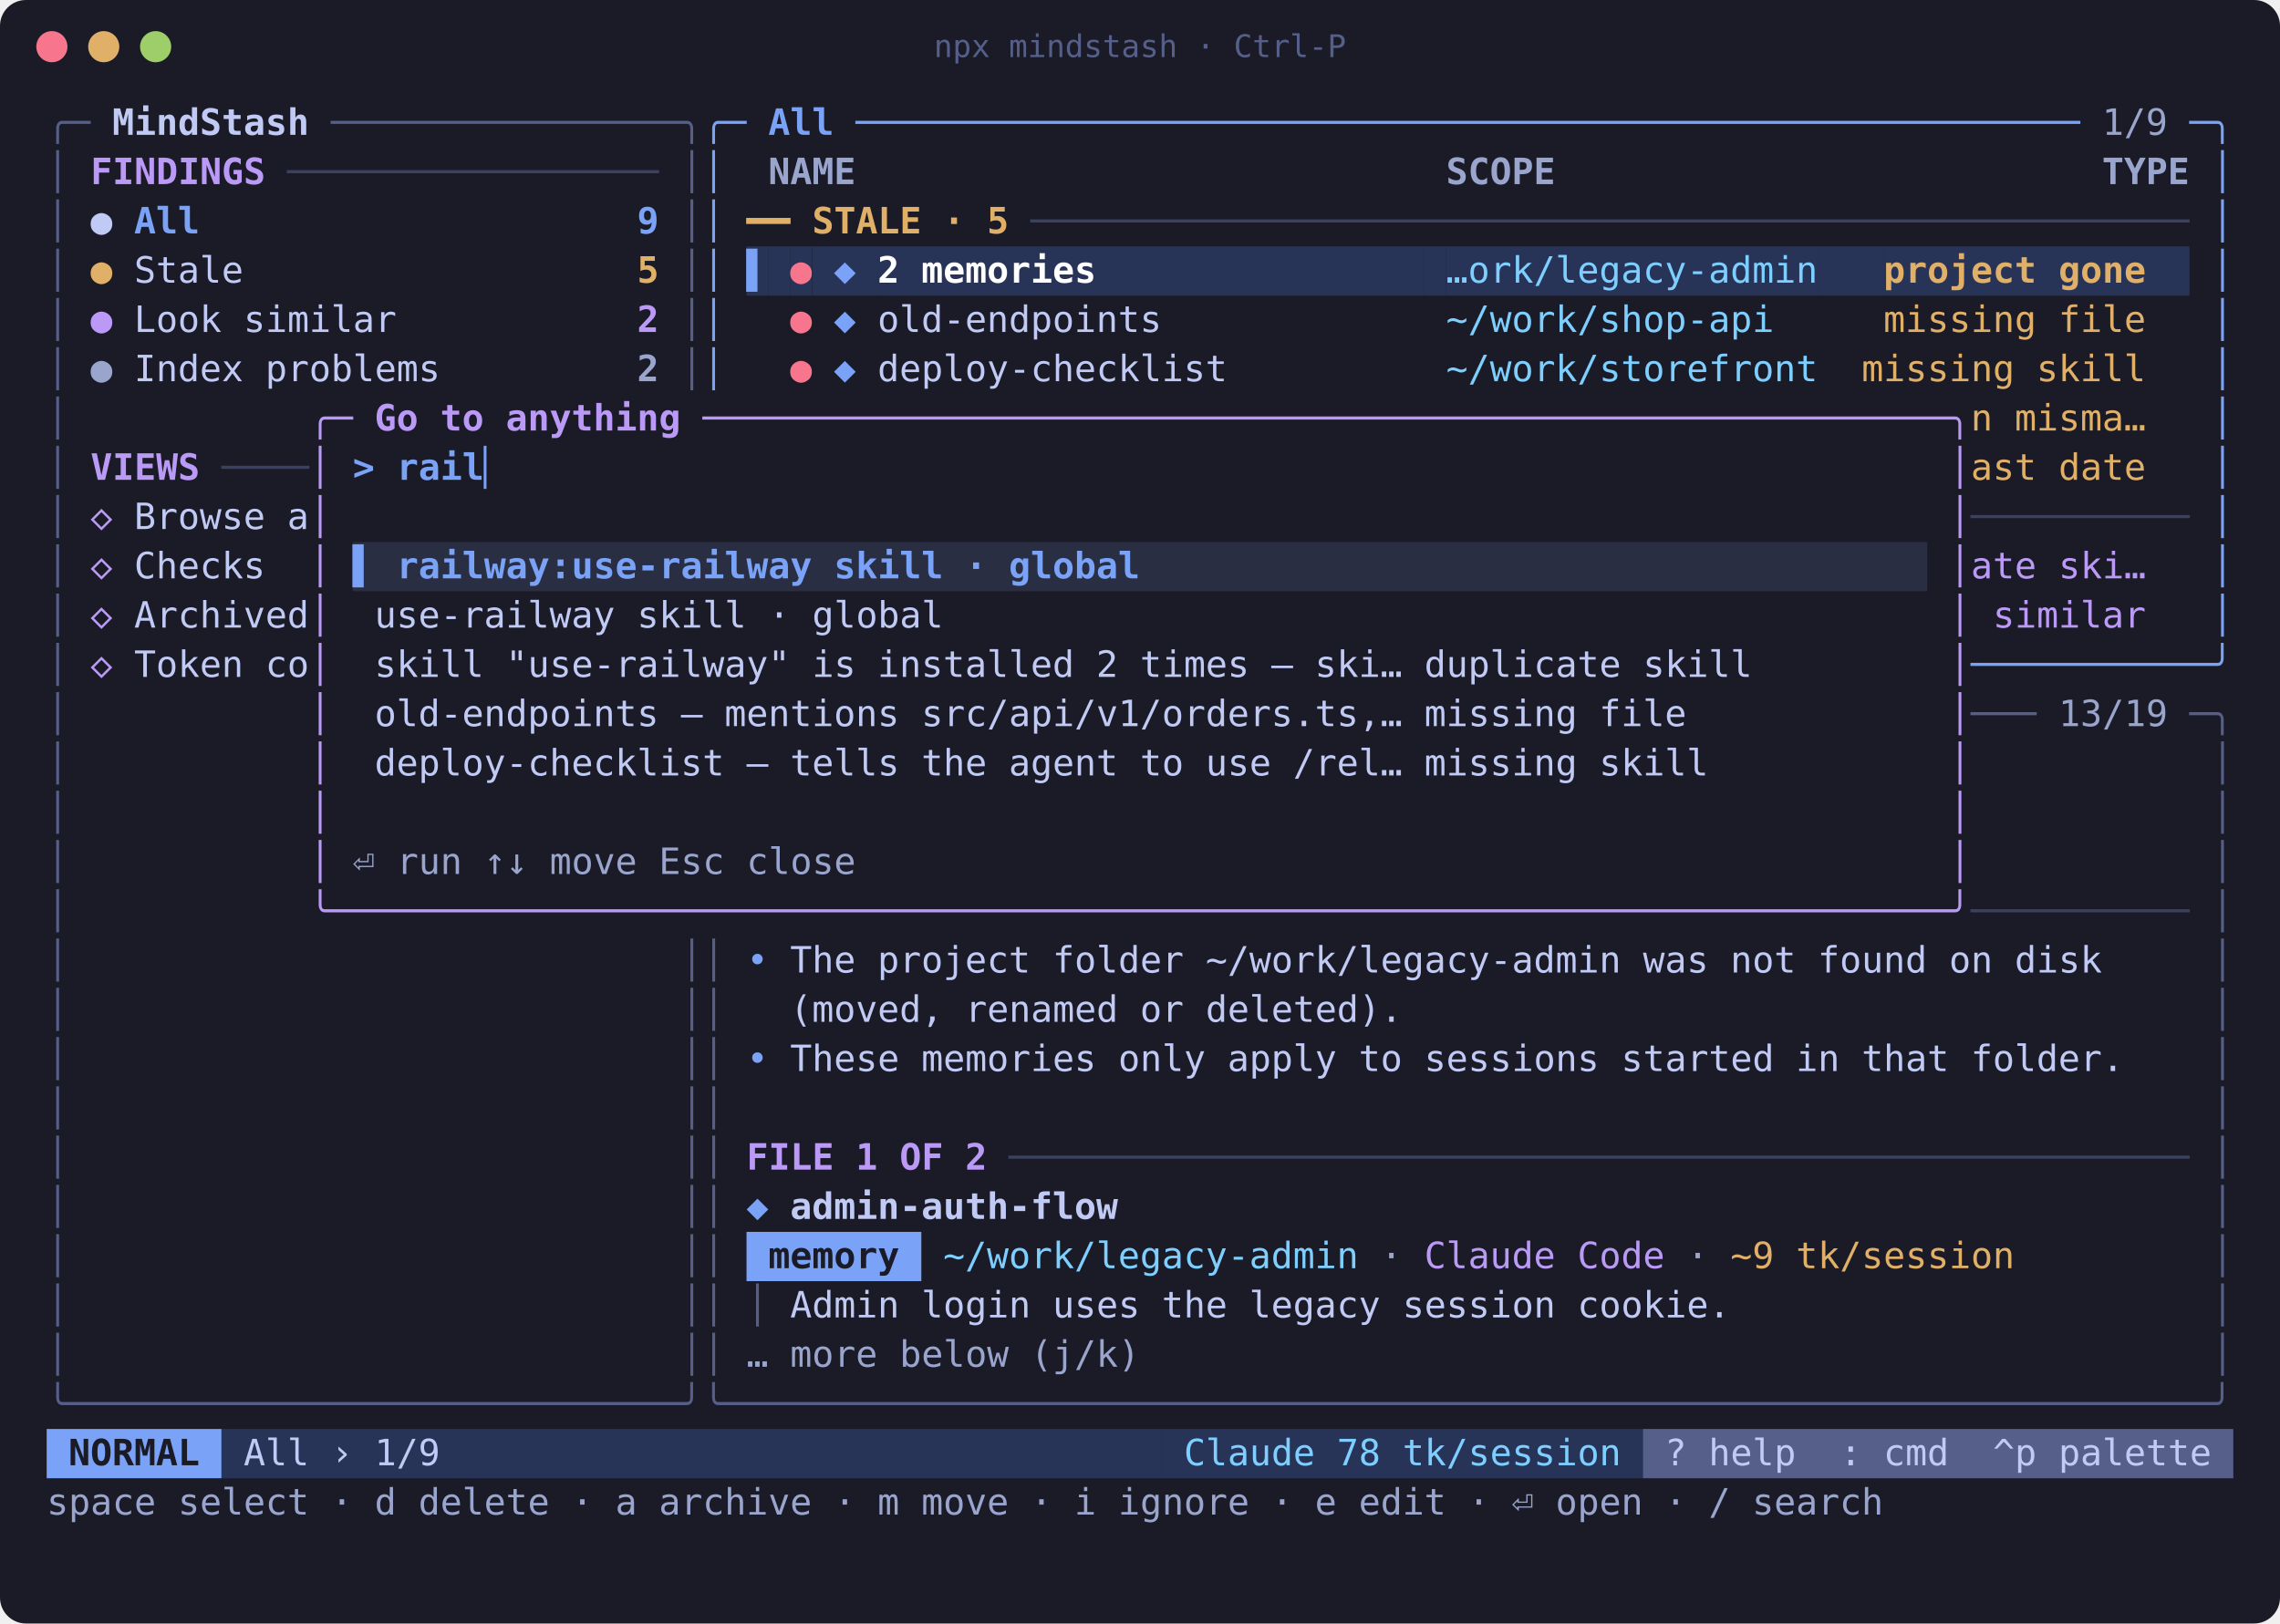
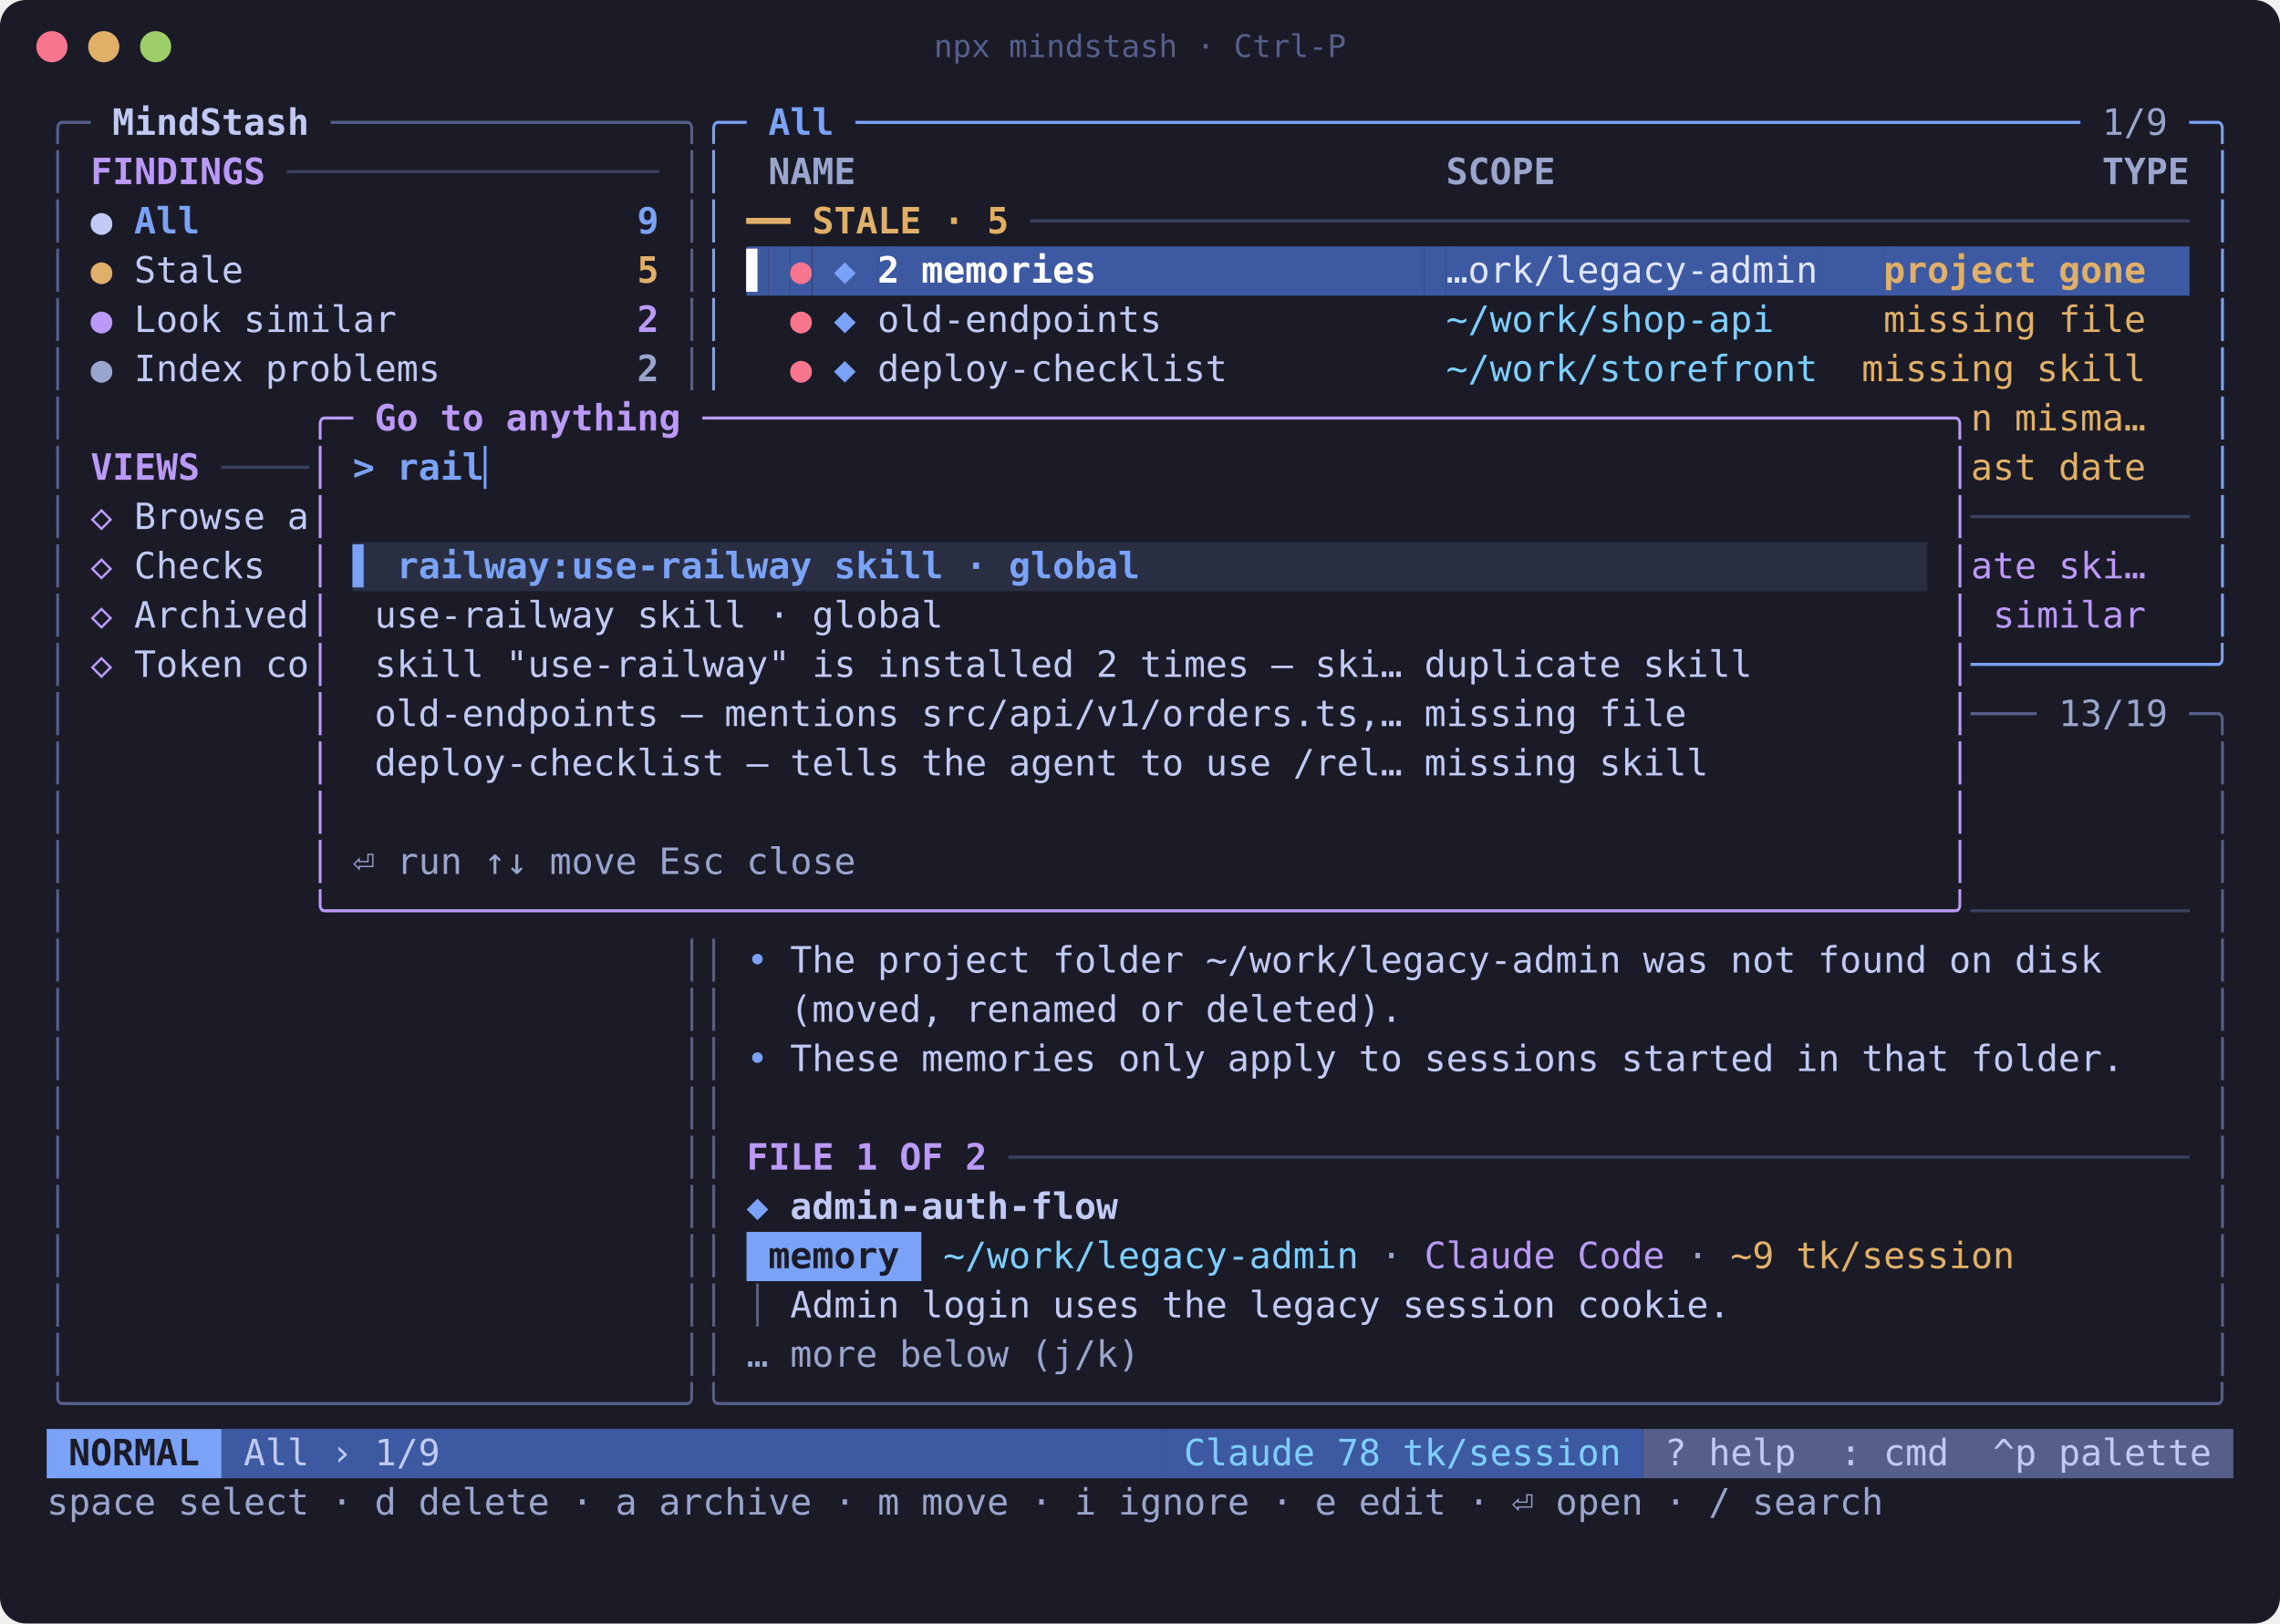
<svg xmlns="http://www.w3.org/2000/svg" width="879" height="626" viewBox="0 0 879 626" role="img" aria-label="npx mindstash · Ctrl-P">
  <rect width="879" height="626" rx="10" fill="#1a1b26" />
  <circle cx="20" cy="18" r="6" fill="#f7768e" />
  <circle cx="40" cy="18" r="6" fill="#e0af68" />
  <circle cx="60" cy="18" r="6" fill="#9ece6a" />
  <text x="439.5" y="22" fill="#565f89" font-size="12" text-anchor="middle" font-family="ui-monospace, SFMono-Regular, Menlo, monospace">npx mindstash · Ctrl-P</text>
  <g font-family="ui-monospace, SFMono-Regular, Menlo, Consolas, monospace" font-size="14" xml:space="preserve">
    <text x="18.0" y="52" fill="#565f89">╭─</text>
    <text x="43.3" y="52" fill="#c0caf5" font-weight="700">MindStash</text>
    <text x="127.6" y="52" fill="#565f89">────────────────╮</text>
    <text x="270.9" y="52" fill="#7aa2f7">╭─</text>
    <text x="296.2" y="52" fill="#7aa2f7" font-weight="700">All</text>
    <text x="329.9" y="52" fill="#7aa2f7">────────────────────────────────────────────────────────</text>
    <text x="810.4" y="52" fill="#9aa5ce">1/9</text>
    <text x="844.1" y="52" fill="#7aa2f7">─╮</text>
    <text x="18.0" y="71" fill="#565f89">│</text>
    <text x="34.9" y="71" fill="#bb9af7" font-weight="700">FINDINGS</text>
    <text x="110.7" y="71" fill="#3b4261">─────────────────</text>
    <text x="262.5" y="71" fill="#565f89">│</text>
    <text x="270.9" y="71" fill="#7aa2f7">│</text>
    <text x="296.2" y="71" fill="#9aa5ce" font-weight="700">NAME</text>
    <text x="557.5" y="71" fill="#9aa5ce" font-weight="700">SCOPE</text>
    <text x="810.4" y="71" fill="#9aa5ce" font-weight="700">TYPE</text>
    <text x="852.6" y="71" fill="#7aa2f7">│</text>
    <text x="18.0" y="90" fill="#565f89">│</text>
    <text x="34.9" y="90" fill="#c0caf5" font-weight="700">●</text>
    <text x="51.7" y="90" fill="#7aa2f7" font-weight="700">All</text>
    <text x="245.6" y="90" fill="#7aa2f7" font-weight="700">9</text>
    <text x="262.5" y="90" fill="#565f89">│</text>
    <text x="270.9" y="90" fill="#7aa2f7">│</text>
    <text x="287.8" y="90" fill="#e0af68">━━</text>
    <text x="313.1" y="90" fill="#e0af68" font-weight="700">STALE</text>
    <text x="363.6" y="90" fill="#e0af68" font-weight="700">·</text>
    <text x="380.5" y="90" fill="#e0af68" font-weight="700">5</text>
    <text x="397.3" y="90" fill="#3b4261">─────────────────────────────────────────────────────</text>
    <text x="852.6" y="90" fill="#7aa2f7">│</text>
    <text x="18.0" y="109" fill="#565f89">│</text>
    <text x="34.9" y="109" fill="#e0af68">●</text>
    <text x="51.7" y="109" fill="#c0caf5">Stale</text>
    <text x="245.6" y="109" fill="#e0af68" font-weight="700">5</text>
    <text x="262.5" y="109" fill="#565f89">│</text>
    <text x="270.9" y="109" fill="#7aa2f7">│</text>
-     <rect x="287.8" y="95" width="8.4" height="19" fill="#283457" />
-     <text x="287.8" y="109" fill="#7aa2f7">▌</text>
-     <rect x="296.2" y="95" width="8.4" height="19" fill="#283457" />
-     <rect x="304.6" y="95" width="8.4" height="19" fill="#283457" />
+     <rect x="287.8" y="95" width="8.4" height="19" fill="#3d59a1" />
+     <text x="287.8" y="109" fill="#ffffff">▌</text>
+     <rect x="296.2" y="95" width="8.4" height="19" fill="#3d59a1" />
+     <rect x="304.6" y="95" width="8.4" height="19" fill="#3d59a1" />
    <text x="304.6" y="109" fill="#f7768e">●</text>
-     <rect x="313.1" y="95" width="25.3" height="19" fill="#283457" />
+     <rect x="313.1" y="95" width="25.3" height="19" fill="#3d59a1" />
    <text x="321.5" y="109" fill="#7aa2f7">◆</text>
-     <rect x="338.3" y="95" width="210.8" height="19" fill="#283457" />
+     <rect x="338.3" y="95" width="210.8" height="19" fill="#3d59a1" />
    <text x="338.3" y="109" fill="#ffffff" font-weight="700">2</text>
    <text x="355.2" y="109" fill="#ffffff" font-weight="700">memories</text>
-     <rect x="549.1" y="95" width="8.4" height="19" fill="#283457" />
-     <rect x="557.5" y="95" width="143.3" height="19" fill="#283457" />
-     <text x="557.5" y="109" fill="#7dcfff">…ork/legacy-admin</text>
-     <rect x="700.8" y="95" width="25.3" height="19" fill="#283457" />
-     <rect x="726.1" y="95" width="118.0" height="19" fill="#283457" />
+     <rect x="549.1" y="95" width="8.4" height="19" fill="#3d59a1" />
+     <rect x="557.5" y="95" width="143.3" height="19" fill="#3d59a1" />
+     <text x="557.5" y="109" fill="#e0e6ff">…ork/legacy-admin</text>
+     <rect x="700.8" y="95" width="25.3" height="19" fill="#3d59a1" />
+     <rect x="726.1" y="95" width="118.0" height="19" fill="#3d59a1" />
    <text x="726.1" y="109" fill="#e0af68" font-weight="700">project</text>
    <text x="793.6" y="109" fill="#e0af68" font-weight="700">gone</text>
    <text x="852.6" y="109" fill="#7aa2f7">│</text>
    <text x="18.0" y="128" fill="#565f89">│</text>
    <text x="34.9" y="128" fill="#bb9af7">●</text>
    <text x="51.7" y="128" fill="#c0caf5">Look</text>
    <text x="93.9" y="128" fill="#c0caf5">similar</text>
    <text x="245.6" y="128" fill="#bb9af7" font-weight="700">2</text>
    <text x="262.5" y="128" fill="#565f89">│</text>
    <text x="270.9" y="128" fill="#7aa2f7">│</text>
    <text x="304.6" y="128" fill="#f7768e">●</text>
    <text x="321.5" y="128" fill="#7aa2f7">◆</text>
    <text x="338.3" y="128" fill="#c0caf5">old-endpoints</text>
    <text x="557.5" y="128" fill="#7dcfff">~/work/shop-api</text>
    <text x="726.1" y="128" fill="#e0af68">missing</text>
    <text x="793.6" y="128" fill="#e0af68">file</text>
    <text x="852.6" y="128" fill="#7aa2f7">│</text>
    <text x="18.0" y="147" fill="#565f89">│</text>
    <text x="34.9" y="147" fill="#9aa5ce">●</text>
    <text x="51.7" y="147" fill="#c0caf5">Index</text>
    <text x="102.3" y="147" fill="#c0caf5">problems</text>
    <text x="245.6" y="147" fill="#9aa5ce" font-weight="700">2</text>
    <text x="262.5" y="147" fill="#565f89">│</text>
    <text x="270.9" y="147" fill="#7aa2f7">│</text>
    <text x="304.6" y="147" fill="#f7768e">●</text>
    <text x="321.5" y="147" fill="#7aa2f7">◆</text>
    <text x="338.3" y="147" fill="#c0caf5">deploy-checklist</text>
    <text x="557.5" y="147" fill="#7dcfff">~/work/storefront</text>
    <text x="717.7" y="147" fill="#e0af68">missing</text>
    <text x="785.1" y="147" fill="#e0af68">skill</text>
    <text x="852.6" y="147" fill="#7aa2f7">│</text>
    <text x="18.0" y="166" fill="#565f89">│</text>
    <text x="119.2" y="166" fill="#bb9af7">╭─</text>
    <text x="144.4" y="166" fill="#bb9af7" font-weight="700">Go</text>
    <text x="169.7" y="166" fill="#bb9af7" font-weight="700">to</text>
    <text x="195.0" y="166" fill="#bb9af7" font-weight="700">anything</text>
    <text x="270.9" y="166" fill="#bb9af7">─────────────────────────────────────────────────────────╮</text>
    <text x="759.8" y="166" fill="#e0af68">n</text>
    <text x="776.7" y="166" fill="#e0af68">misma…</text>
    <text x="852.6" y="166" fill="#7aa2f7">│</text>
    <text x="18.0" y="185" fill="#565f89">│</text>
    <text x="34.9" y="185" fill="#bb9af7" font-weight="700">VIEWS</text>
    <text x="85.4" y="185" fill="#3b4261">────</text>
    <text x="119.2" y="185" fill="#bb9af7">│</text>
    <text x="136.0" y="185" fill="#7aa2f7" font-weight="700">&gt;</text>
    <text x="152.9" y="185" fill="#7aa2f7" font-weight="700">rail▏</text>
    <text x="751.4" y="185" fill="#bb9af7">│</text>
    <text x="759.8" y="185" fill="#e0af68">ast</text>
    <text x="793.6" y="185" fill="#e0af68">date</text>
    <text x="852.6" y="185" fill="#7aa2f7">│</text>
    <text x="18.0" y="204" fill="#565f89">│</text>
    <text x="34.9" y="204" fill="#bb9af7">◇</text>
    <text x="51.7" y="204" fill="#c0caf5">Browse</text>
    <text x="110.7" y="204" fill="#c0caf5">a</text>
    <text x="119.2" y="204" fill="#bb9af7">│</text>
    <text x="751.4" y="204" fill="#bb9af7">│</text>
    <text x="759.8" y="204" fill="#3b4261">──────────</text>
    <text x="852.6" y="204" fill="#7aa2f7">│</text>
    <text x="18.0" y="223" fill="#565f89">│</text>
    <text x="34.9" y="223" fill="#bb9af7">◇</text>
    <text x="51.7" y="223" fill="#c0caf5">Checks</text>
    <text x="119.2" y="223" fill="#bb9af7">│</text>
    <rect x="136.0" y="209" width="607.0" height="19" fill="#292e42" />
    <text x="136.0" y="223" fill="#7aa2f7" font-weight="700">▌</text>
    <text x="152.9" y="223" fill="#7aa2f7" font-weight="700">railway:use-railway</text>
    <text x="321.5" y="223" fill="#7aa2f7" font-weight="700">skill</text>
    <text x="372.1" y="223" fill="#7aa2f7" font-weight="700">·</text>
    <text x="388.9" y="223" fill="#7aa2f7" font-weight="700">global</text>
    <text x="751.4" y="223" fill="#bb9af7">│ate</text>
    <text x="793.6" y="223" fill="#bb9af7">ski…</text>
    <text x="852.6" y="223" fill="#7aa2f7">│</text>
    <text x="18.0" y="242" fill="#565f89">│</text>
    <text x="34.9" y="242" fill="#bb9af7">◇</text>
    <text x="51.7" y="242" fill="#c0caf5">Archived</text>
    <text x="119.2" y="242" fill="#bb9af7">│</text>
    <text x="144.4" y="242" fill="#c0caf5">use-railway</text>
    <text x="245.6" y="242" fill="#c0caf5">skill</text>
    <text x="296.2" y="242" fill="#c0caf5">·</text>
    <text x="313.1" y="242" fill="#c0caf5">global</text>
    <text x="751.4" y="242" fill="#bb9af7">│</text>
    <text x="768.3" y="242" fill="#bb9af7">similar</text>
    <text x="852.6" y="242" fill="#7aa2f7">│</text>
    <text x="18.0" y="261" fill="#565f89">│</text>
    <text x="34.9" y="261" fill="#bb9af7">◇</text>
    <text x="51.7" y="261" fill="#c0caf5">Token</text>
    <text x="102.3" y="261" fill="#c0caf5">co</text>
    <text x="119.2" y="261" fill="#bb9af7">│</text>
    <text x="144.4" y="261" fill="#c0caf5">skill</text>
    <text x="195.0" y="261" fill="#c0caf5">"use-railway"</text>
    <text x="313.1" y="261" fill="#c0caf5">is</text>
    <text x="338.3" y="261" fill="#c0caf5">installed</text>
    <text x="422.6" y="261" fill="#c0caf5">2</text>
    <text x="439.5" y="261" fill="#c0caf5">times</text>
    <text x="490.1" y="261" fill="#c0caf5">—</text>
    <text x="506.9" y="261" fill="#c0caf5">ski…</text>
    <text x="549.1" y="261" fill="#c0caf5">duplicate</text>
    <text x="633.4" y="261" fill="#c0caf5">skill</text>
    <text x="751.4" y="261" fill="#bb9af7">│</text>
    <text x="759.8" y="261" fill="#7aa2f7">───────────╯</text>
    <text x="18.0" y="280" fill="#565f89">│</text>
    <text x="119.2" y="280" fill="#bb9af7">│</text>
    <text x="144.4" y="280" fill="#c0caf5">old-endpoints</text>
    <text x="262.5" y="280" fill="#c0caf5">—</text>
    <text x="279.3" y="280" fill="#c0caf5">mentions</text>
    <text x="355.2" y="280" fill="#c0caf5">src/api/v1/orders.ts,…</text>
    <text x="549.1" y="280" fill="#c0caf5">missing</text>
    <text x="616.5" y="280" fill="#c0caf5">file</text>
    <text x="751.4" y="280" fill="#bb9af7">│</text>
    <text x="759.8" y="280" fill="#565f89">───</text>
    <text x="793.6" y="280" fill="#9aa5ce">13/19</text>
    <text x="844.1" y="280" fill="#565f89">─╮</text>
    <text x="18.0" y="299" fill="#565f89">│</text>
    <text x="119.2" y="299" fill="#bb9af7">│</text>
    <text x="144.4" y="299" fill="#c0caf5">deploy-checklist</text>
    <text x="287.8" y="299" fill="#c0caf5">—</text>
    <text x="304.6" y="299" fill="#c0caf5">tells</text>
    <text x="355.2" y="299" fill="#c0caf5">the</text>
    <text x="388.9" y="299" fill="#c0caf5">agent</text>
    <text x="439.5" y="299" fill="#c0caf5">to</text>
    <text x="464.8" y="299" fill="#c0caf5">use</text>
    <text x="498.5" y="299" fill="#c0caf5">/rel…</text>
    <text x="549.1" y="299" fill="#c0caf5">missing</text>
    <text x="616.5" y="299" fill="#c0caf5">skill</text>
    <text x="751.4" y="299" fill="#bb9af7">│</text>
    <text x="852.6" y="299" fill="#565f89">│</text>
    <text x="18.0" y="318" fill="#565f89">│</text>
    <text x="119.2" y="318" fill="#bb9af7">│</text>
    <text x="751.4" y="318" fill="#bb9af7">│</text>
    <text x="852.6" y="318" fill="#565f89">│</text>
    <text x="18.0" y="337" fill="#565f89">│</text>
    <text x="119.2" y="337" fill="#bb9af7">│</text>
    <text x="136.0" y="337" fill="#9aa5ce">⏎</text>
    <text x="152.9" y="337" fill="#9aa5ce">run</text>
    <text x="186.6" y="337" fill="#9aa5ce">↑↓</text>
    <text x="211.9" y="337" fill="#9aa5ce">move</text>
    <text x="254.0" y="337" fill="#9aa5ce">Esc</text>
    <text x="287.8" y="337" fill="#9aa5ce">close</text>
    <text x="751.4" y="337" fill="#bb9af7">│</text>
    <text x="852.6" y="337" fill="#565f89">│</text>
    <text x="18.0" y="356" fill="#565f89">│</text>
    <text x="119.2" y="356" fill="#bb9af7">╰──────────────────────────────────────────────────────────────────────────╯</text>
    <text x="759.8" y="356" fill="#3b4261">──────────</text>
    <text x="852.6" y="356" fill="#565f89">│</text>
    <text x="18.0" y="375" fill="#565f89">│</text>
    <text x="262.5" y="375" fill="#565f89">││</text>
    <text x="287.8" y="375" fill="#7aa2f7">•</text>
    <text x="304.6" y="375" fill="#c0caf5">The</text>
    <text x="338.3" y="375" fill="#c0caf5">project</text>
    <text x="405.8" y="375" fill="#c0caf5">folder</text>
    <text x="464.8" y="375" fill="#c0caf5">~/work/legacy-admin</text>
    <text x="633.4" y="375" fill="#c0caf5">was</text>
    <text x="667.1" y="375" fill="#c0caf5">not</text>
    <text x="700.8" y="375" fill="#c0caf5">found</text>
    <text x="751.4" y="375" fill="#c0caf5">on</text>
    <text x="776.7" y="375" fill="#c0caf5">disk</text>
    <text x="852.6" y="375" fill="#565f89">│</text>
    <text x="18.0" y="394" fill="#565f89">│</text>
    <text x="262.5" y="394" fill="#565f89">││</text>
    <text x="304.6" y="394" fill="#c0caf5">(moved,</text>
    <text x="372.1" y="394" fill="#c0caf5">renamed</text>
    <text x="439.5" y="394" fill="#c0caf5">or</text>
    <text x="464.8" y="394" fill="#c0caf5">deleted).</text>
    <text x="852.6" y="394" fill="#565f89">│</text>
    <text x="18.0" y="413" fill="#565f89">│</text>
    <text x="262.5" y="413" fill="#565f89">││</text>
    <text x="287.8" y="413" fill="#7aa2f7">•</text>
    <text x="304.6" y="413" fill="#c0caf5">These</text>
    <text x="355.2" y="413" fill="#c0caf5">memories</text>
    <text x="431.1" y="413" fill="#c0caf5">only</text>
    <text x="473.2" y="413" fill="#c0caf5">apply</text>
    <text x="523.8" y="413" fill="#c0caf5">to</text>
    <text x="549.1" y="413" fill="#c0caf5">sessions</text>
    <text x="625.0" y="413" fill="#c0caf5">started</text>
    <text x="692.4" y="413" fill="#c0caf5">in</text>
    <text x="717.7" y="413" fill="#c0caf5">that</text>
    <text x="759.8" y="413" fill="#c0caf5">folder.</text>
    <text x="852.6" y="413" fill="#565f89">│</text>
    <text x="18.0" y="432" fill="#565f89">│</text>
    <text x="262.5" y="432" fill="#565f89">││</text>
    <text x="852.6" y="432" fill="#565f89">│</text>
    <text x="18.0" y="451" fill="#565f89">│</text>
    <text x="262.5" y="451" fill="#565f89">││</text>
    <text x="287.8" y="451" fill="#bb9af7" font-weight="700">FILE</text>
    <text x="329.9" y="451" fill="#bb9af7" font-weight="700">1</text>
    <text x="346.8" y="451" fill="#bb9af7" font-weight="700">OF</text>
    <text x="372.1" y="451" fill="#bb9af7" font-weight="700">2</text>
    <text x="388.9" y="451" fill="#3b4261">──────────────────────────────────────────────────────</text>
    <text x="852.6" y="451" fill="#565f89">│</text>
    <text x="18.0" y="470" fill="#565f89">│</text>
    <text x="262.5" y="470" fill="#565f89">││</text>
    <text x="287.8" y="470" fill="#7aa2f7">◆</text>
    <text x="304.6" y="470" fill="#c0caf5" font-weight="700">admin-auth-flow</text>
    <text x="852.6" y="470" fill="#565f89">│</text>
    <text x="18.0" y="489" fill="#565f89">│</text>
    <text x="262.5" y="489" fill="#565f89">││</text>
    <rect x="287.8" y="475" width="67.4" height="19" fill="#7aa2f7" />
    <text x="296.2" y="489" fill="#1a1b26" font-weight="700">memory</text>
    <text x="363.6" y="489" fill="#7dcfff">~/work/legacy-admin</text>
    <text x="532.2" y="489" fill="#9aa5ce">·</text>
    <text x="549.1" y="489" fill="#bb9af7">Claude</text>
    <text x="608.1" y="489" fill="#bb9af7">Code</text>
    <text x="650.3" y="489" fill="#9aa5ce">·</text>
    <text x="667.1" y="489" fill="#e0af68">~9</text>
    <text x="692.4" y="489" fill="#e0af68">tk/session</text>
    <text x="852.6" y="489" fill="#565f89">│</text>
    <text x="18.0" y="508" fill="#565f89">│</text>
    <text x="262.5" y="508" fill="#565f89">││</text>
    <text x="287.8" y="508" fill="#565f89">│</text>
    <text x="304.6" y="508" fill="#c0caf5">Admin</text>
    <text x="355.2" y="508" fill="#c0caf5">login</text>
    <text x="405.8" y="508" fill="#c0caf5">uses</text>
    <text x="447.9" y="508" fill="#c0caf5">the</text>
    <text x="481.6" y="508" fill="#c0caf5">legacy</text>
    <text x="540.7" y="508" fill="#c0caf5">session</text>
    <text x="608.1" y="508" fill="#c0caf5">cookie.</text>
    <text x="852.6" y="508" fill="#565f89">│</text>
    <text x="18.0" y="527" fill="#565f89">│</text>
    <text x="262.5" y="527" fill="#565f89">││</text>
    <text x="287.8" y="527" fill="#9aa5ce">…</text>
    <text x="304.6" y="527" fill="#9aa5ce">more</text>
    <text x="346.8" y="527" fill="#9aa5ce">below</text>
    <text x="397.3" y="527" fill="#9aa5ce">(j/k)</text>
    <text x="852.6" y="527" fill="#565f89">│</text>
    <text x="18.0" y="546" fill="#565f89">╰────────────────────────────╯╰────────────────────────────────────────────────────────────────────╯</text>
    <rect x="18.0" y="551" width="67.4" height="19" fill="#7aa2f7" />
    <text x="26.4" y="565" fill="#1a1b26" font-weight="700">NORMAL</text>
-     <rect x="85.4" y="551" width="362.5" height="19" fill="#283457" />
+     <rect x="85.4" y="551" width="362.5" height="19" fill="#3d59a1" />
    <text x="93.9" y="565" fill="#c0caf5">All</text>
    <text x="127.6" y="565" fill="#c0caf5">›</text>
    <text x="144.4" y="565" fill="#c0caf5">1/9</text>
-     <rect x="447.9" y="551" width="185.5" height="19" fill="#283457" />
+     <rect x="447.9" y="551" width="185.5" height="19" fill="#3d59a1" />
    <text x="456.4" y="565" fill="#7dcfff">Claude</text>
    <text x="515.4" y="565" fill="#7dcfff">78</text>
    <text x="540.7" y="565" fill="#7dcfff">tk/session</text>
    <rect x="633.4" y="551" width="227.6" height="19" fill="#565f89" />
    <text x="641.8" y="565" fill="#c0caf5">?</text>
    <text x="658.7" y="565" fill="#c0caf5">help</text>
    <text x="709.3" y="565" fill="#c0caf5">:</text>
    <text x="726.1" y="565" fill="#c0caf5">cmd</text>
    <text x="768.3" y="565" fill="#c0caf5">^p</text>
    <text x="793.6" y="565" fill="#c0caf5">palette</text>
    <text x="18.0" y="584" fill="#9aa5ce">space</text>
    <text x="68.6" y="584" fill="#9aa5ce">select</text>
    <text x="127.6" y="584" fill="#9aa5ce">·</text>
    <text x="144.4" y="584" fill="#9aa5ce">d</text>
    <text x="161.3" y="584" fill="#9aa5ce">delete</text>
    <text x="220.3" y="584" fill="#9aa5ce">·</text>
    <text x="237.2" y="584" fill="#9aa5ce">a</text>
    <text x="254.0" y="584" fill="#9aa5ce">archive</text>
    <text x="321.5" y="584" fill="#9aa5ce">·</text>
    <text x="338.3" y="584" fill="#9aa5ce">m</text>
    <text x="355.2" y="584" fill="#9aa5ce">move</text>
    <text x="397.3" y="584" fill="#9aa5ce">·</text>
    <text x="414.2" y="584" fill="#9aa5ce">i</text>
    <text x="431.1" y="584" fill="#9aa5ce">ignore</text>
    <text x="490.1" y="584" fill="#9aa5ce">·</text>
    <text x="506.9" y="584" fill="#9aa5ce">e</text>
    <text x="523.8" y="584" fill="#9aa5ce">edit</text>
    <text x="565.9" y="584" fill="#9aa5ce">·</text>
    <text x="582.8" y="584" fill="#9aa5ce">⏎</text>
    <text x="599.7" y="584" fill="#9aa5ce">open</text>
    <text x="641.8" y="584" fill="#9aa5ce">·</text>
    <text x="658.7" y="584" fill="#9aa5ce">/</text>
    <text x="675.5" y="584" fill="#9aa5ce">search</text>
  </g>
</svg>
